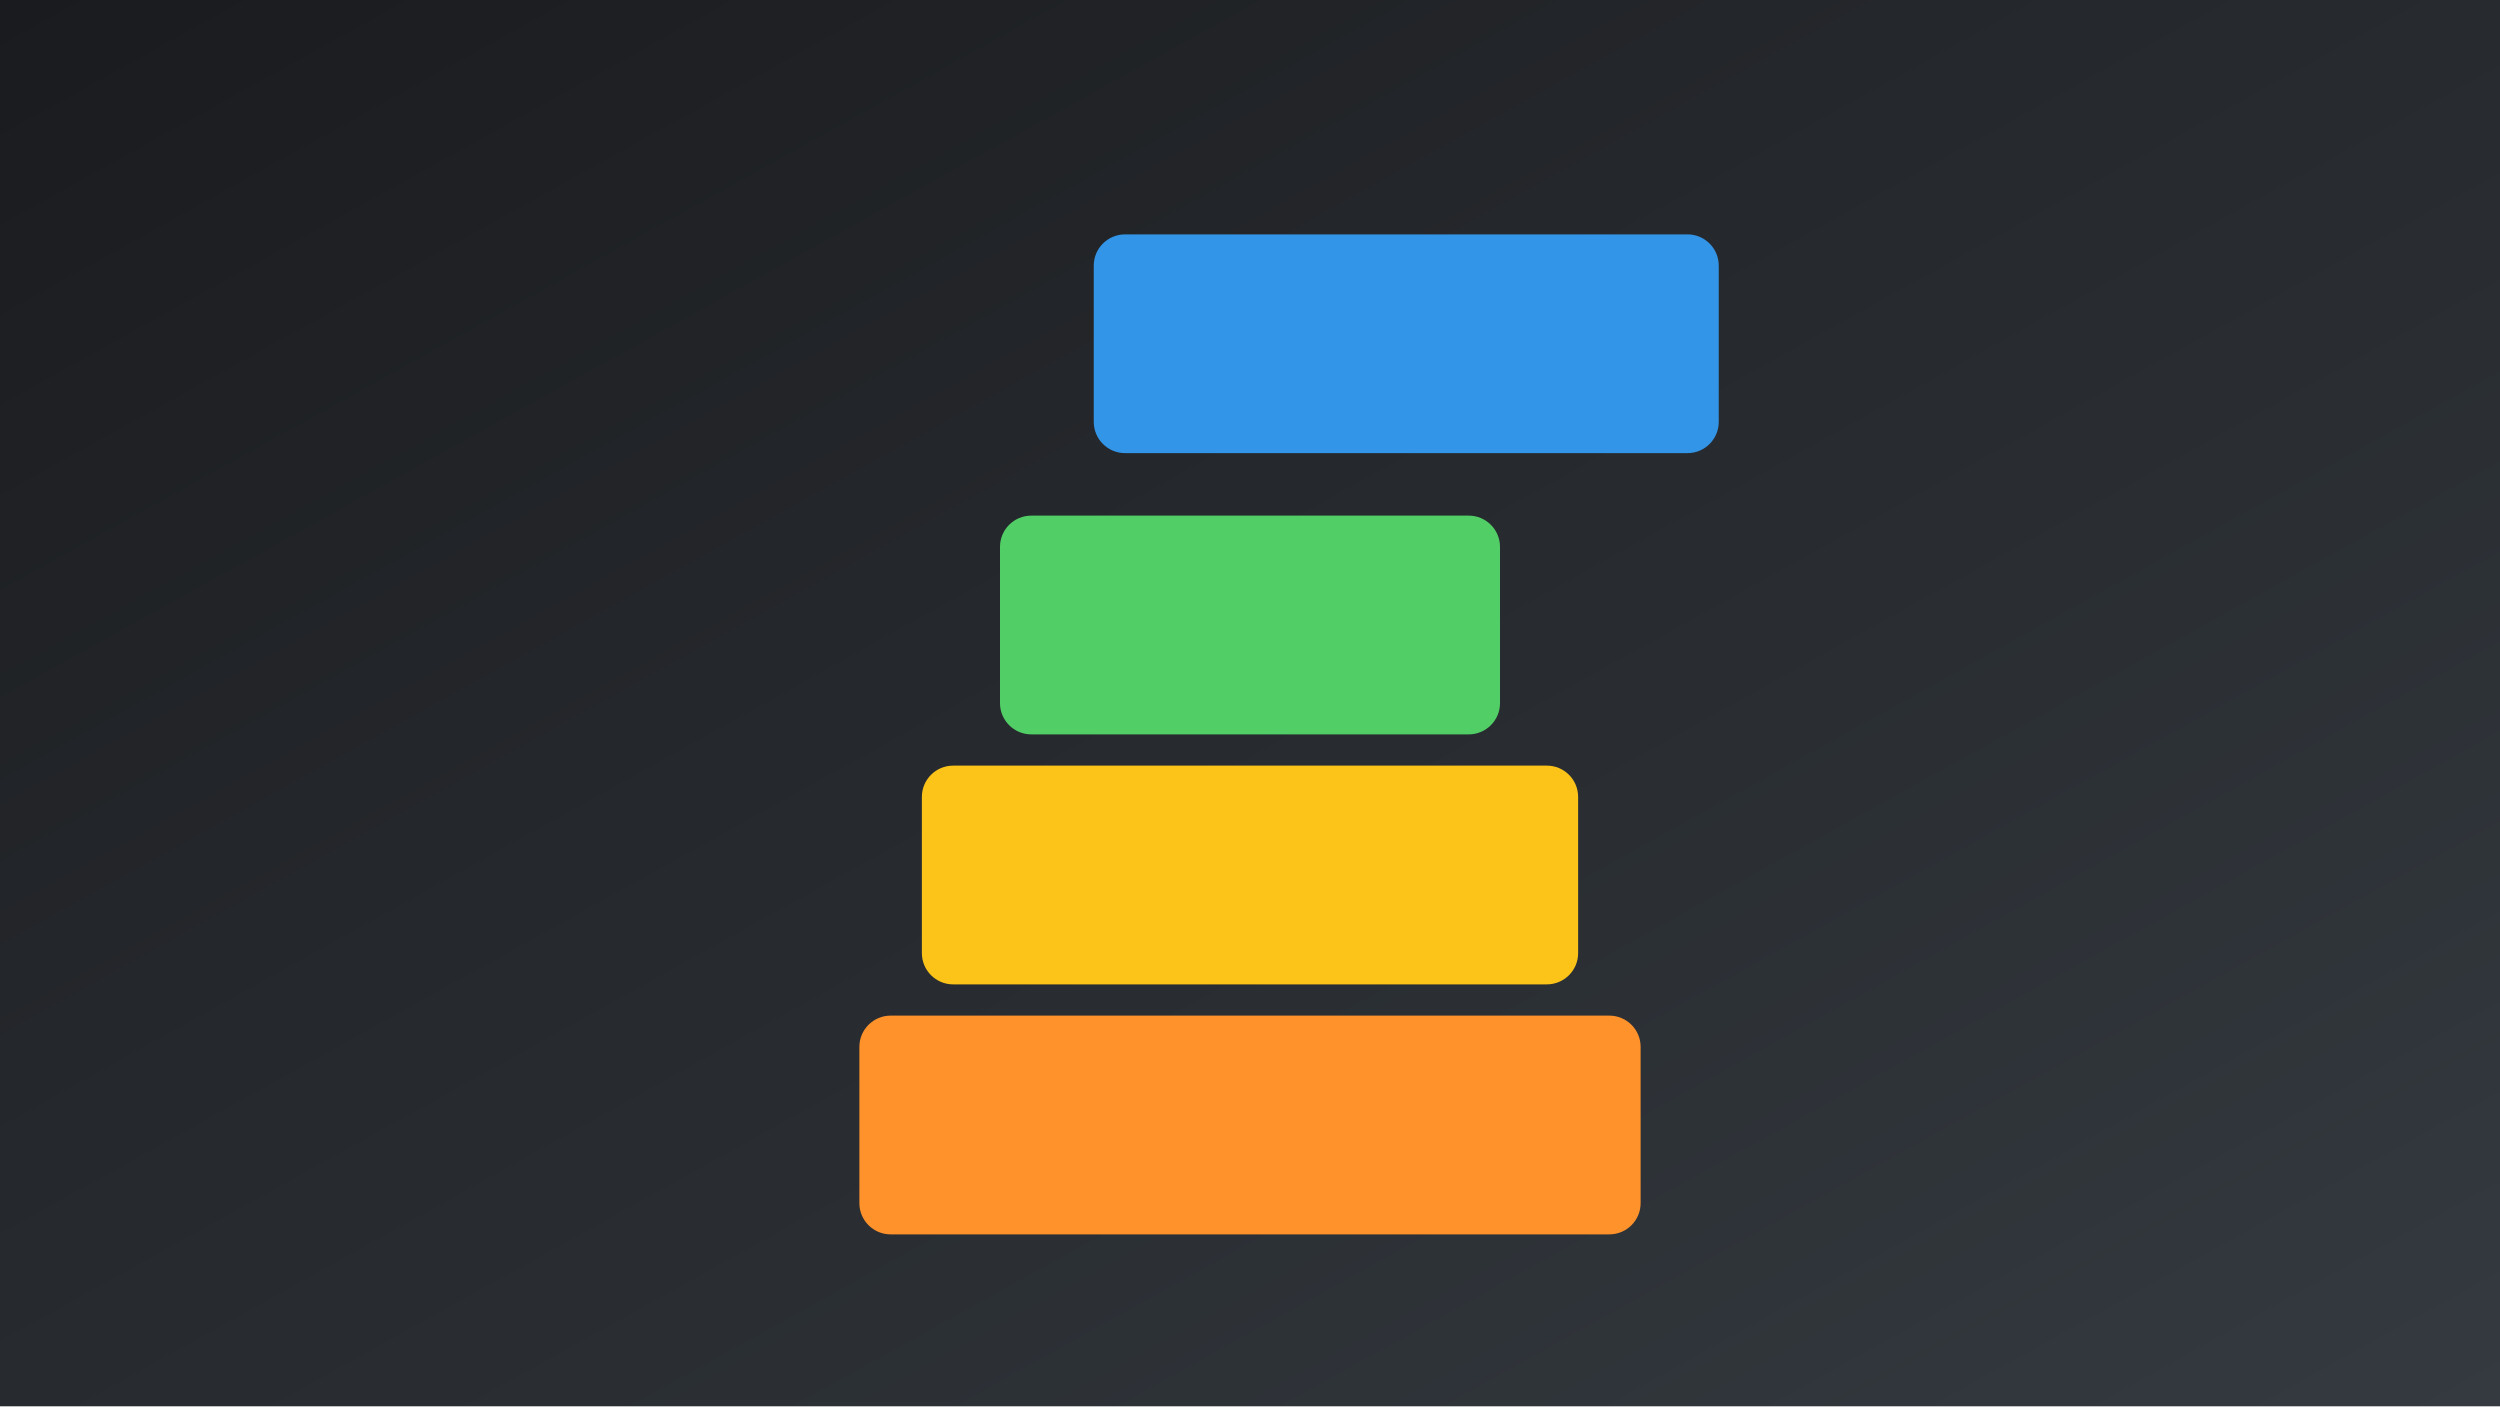
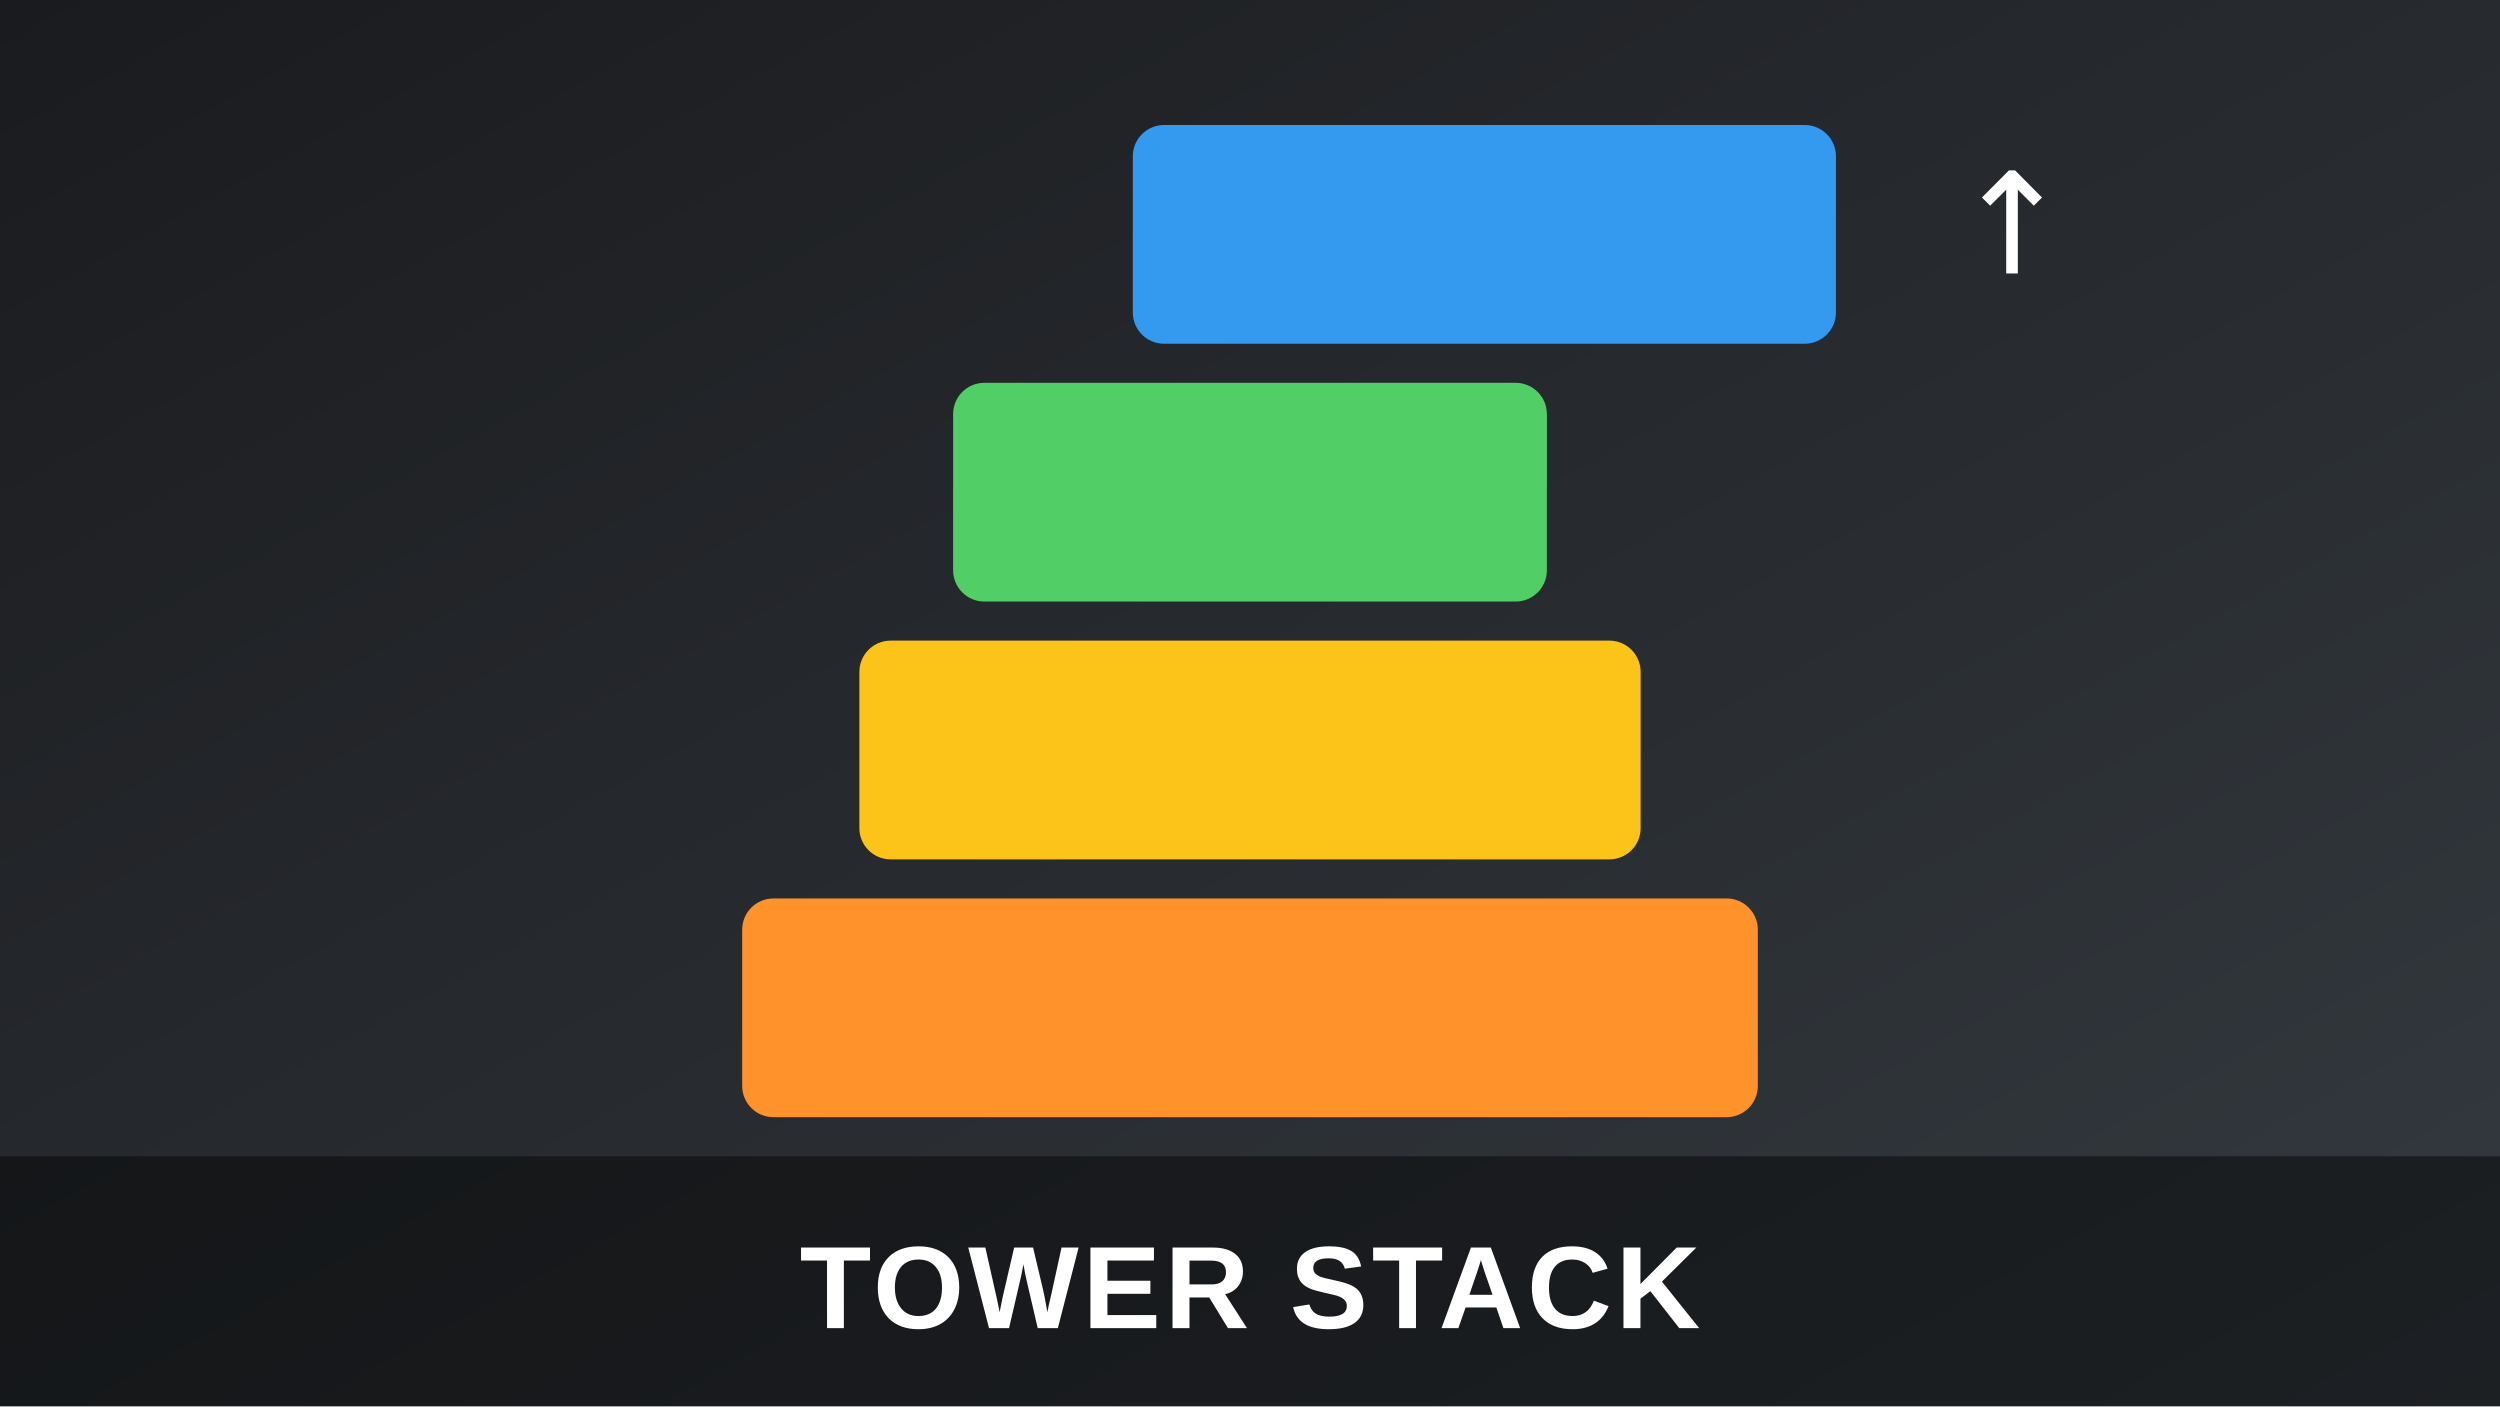
<svg xmlns="http://www.w3.org/2000/svg" viewBox="0 0 320 180" role="img" aria-hidden="true">
  <defs>
    <linearGradient id="g" x1="0" y1="0" x2="1" y2="1">
      <stop offset="0%" stop-color="#1a1b1e" />
      <stop offset="100%" stop-color="#343a40" />
    </linearGradient>
  </defs>
  <rect width="320" height="180" fill="url(#g)" />
-   <rect x="110" y="130" width="100" height="28" rx="4" fill="#ff922b" />
-   <rect x="118" y="98" width="84" height="28" rx="4" fill="#fcc419" />
-   <rect x="128" y="66" width="64" height="28" rx="4" fill="#51cf66" />
-   <rect x="140" y="30" width="80" height="28" rx="4" fill="#339af0" opacity="0.95" />
+   <rect x="95" y="115" width="130" height="28" rx="4" fill="#ff922b" />
+   <rect x="110" y="82" width="100" height="28" rx="4" fill="#fcc419" />
+   <rect x="122" y="49" width="76" height="28" rx="4" fill="#51cf66" />
+   <rect x="145" y="16" width="90" height="28" rx="4" fill="#339af0" />
+   <text x="250" y="35" font-size="18" fill="#fff" font-family="Segoe UI,sans-serif">↑</text>
+   <rect x="0" y="148" width="320" height="32" fill="#000" opacity="0.45" />
+   <text x="160" y="170" text-anchor="middle" font-size="15" font-weight="700" fill="#fff" font-family="Segoe UI,Arial,sans-serif" letter-spacing="0.5">TOWER STACK</text>
</svg>
